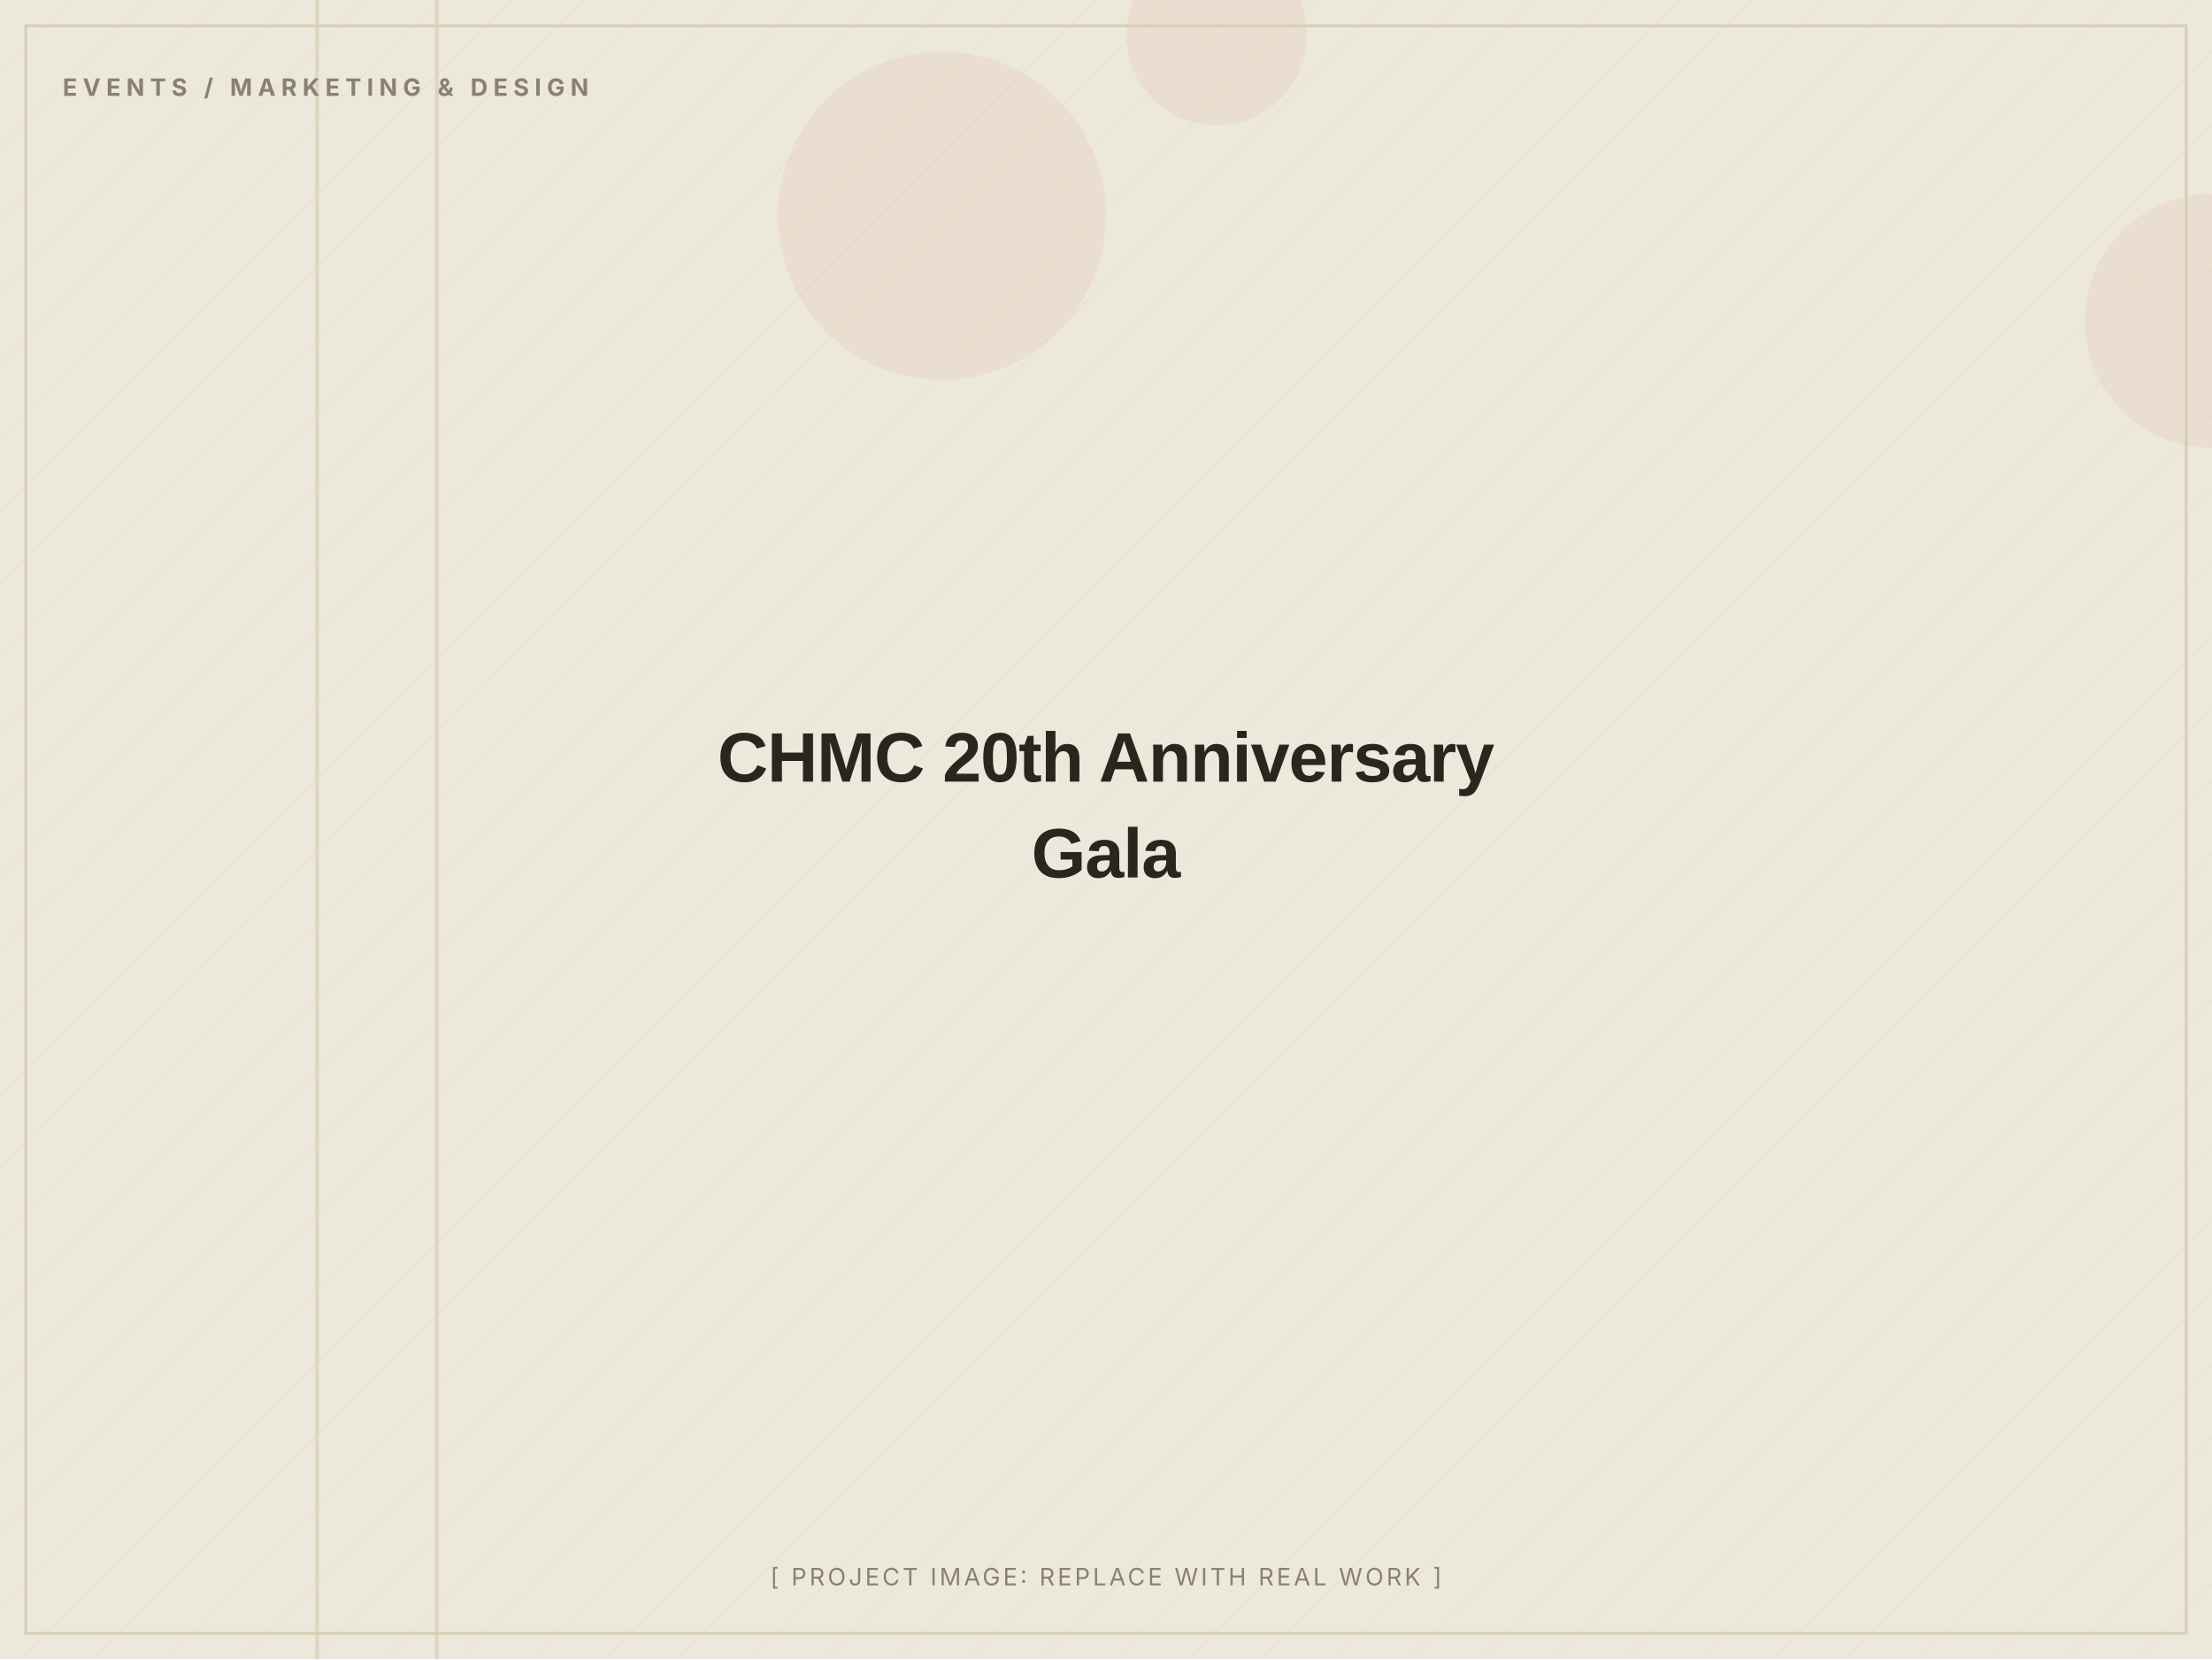
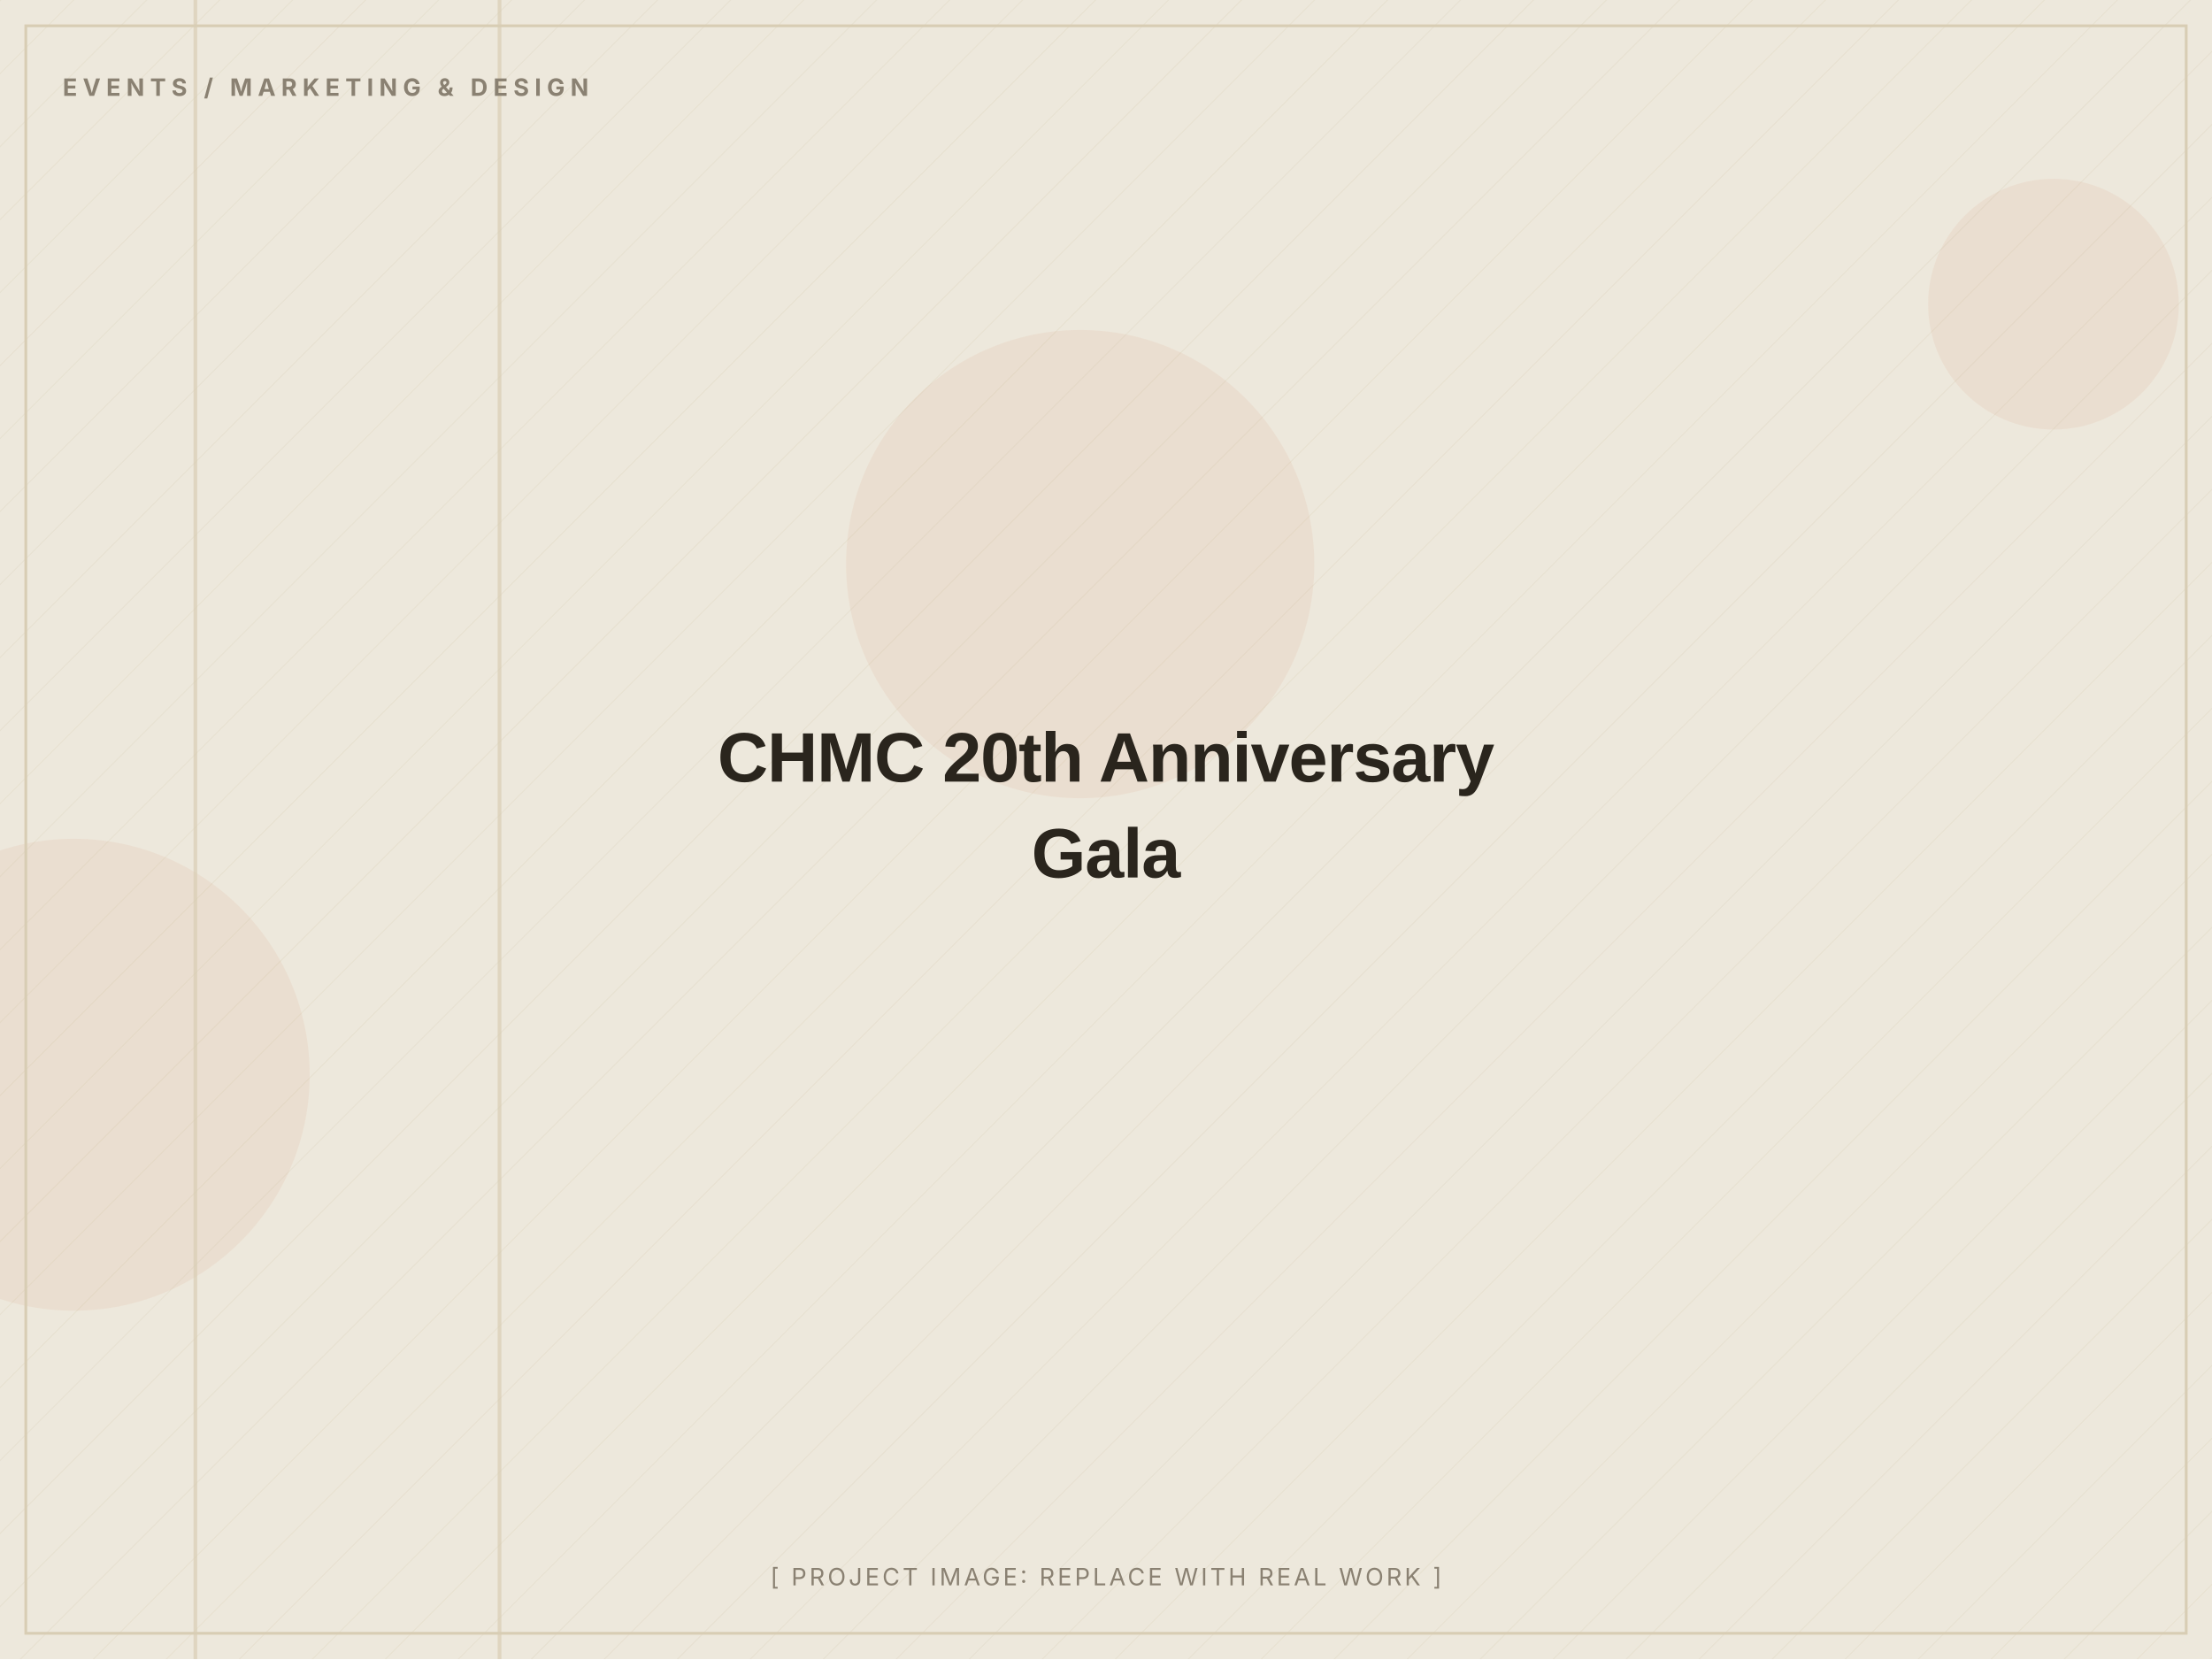
<svg xmlns="http://www.w3.org/2000/svg" width="1200" height="900" viewBox="0 0 1200 900" role="img" aria-label="CHMC 20th Anniversary Gala (placeholder image)">
  <defs>
    <pattern id="d" width="28" height="28" patternUnits="userSpaceOnUse" patternTransform="rotate(45)">
      <line x1="0" y1="0" x2="0" y2="28" stroke="#D8CDB4" stroke-width="1" opacity="0.5" />
    </pattern>
  </defs>
  <rect width="1200" height="900" fill="#EDE8DC" />
  <rect width="1200" height="900" fill="url(#d)" opacity="0.55" />
-   <circle cx="511" cy="117" r="89" fill="#C2410C" opacity="0.06" />
-   <circle cx="1200" cy="174" r="69" fill="#C2410C" opacity="0.06" />
-   <circle cx="660" cy="19" r="49" fill="#C2410C" opacity="0.06" />
-   <rect x="236" y="0" width="2" height="900" fill="#D8CDB4" opacity="0.7" />
-   <rect x="171" y="0" width="2" height="900" fill="#D8CDB4" opacity="0.7" />
+   <circle cx="40" cy="583" r="128" fill="#C2410C" opacity="0.06" />
+   <circle cx="586" cy="306" r="127" fill="#C2410C" opacity="0.06" />
+   <circle cx="1114" cy="165" r="68" fill="#C2410C" opacity="0.06" />
+   <rect x="270" y="0" width="2" height="900" fill="#D8CDB4" opacity="0.7" />
+   <rect x="105" y="0" width="2" height="900" fill="#D8CDB4" opacity="0.7" />
  <rect x="14" y="14" width="1172" height="872" fill="none" stroke="#D8CDB4" stroke-width="1.5" />
  <text x="34" y="52" font-family="Inter, Arial, sans-serif" font-weight="700" font-size="13" letter-spacing="3" fill="#8A8172">EVENTS / MARKETING &amp; DESIGN</text>
  <text x="600.0" y="424.0" text-anchor="middle" font-family="Archivo, Arial, sans-serif" font-weight="800" font-size="38" letter-spacing="-0.5" fill="#2A251D">CHMC 20th Anniversary</text>
  <text x="600.0" y="476.0" text-anchor="middle" font-family="Archivo, Arial, sans-serif" font-weight="800" font-size="38" letter-spacing="-0.5" fill="#2A251D">Gala</text>
  <text x="600.0" y="860" text-anchor="middle" font-family="Inter, Arial, sans-serif" font-size="13" letter-spacing="1.5" fill="#8A8172">[ PROJECT IMAGE: REPLACE WITH REAL WORK ]</text>
</svg>
